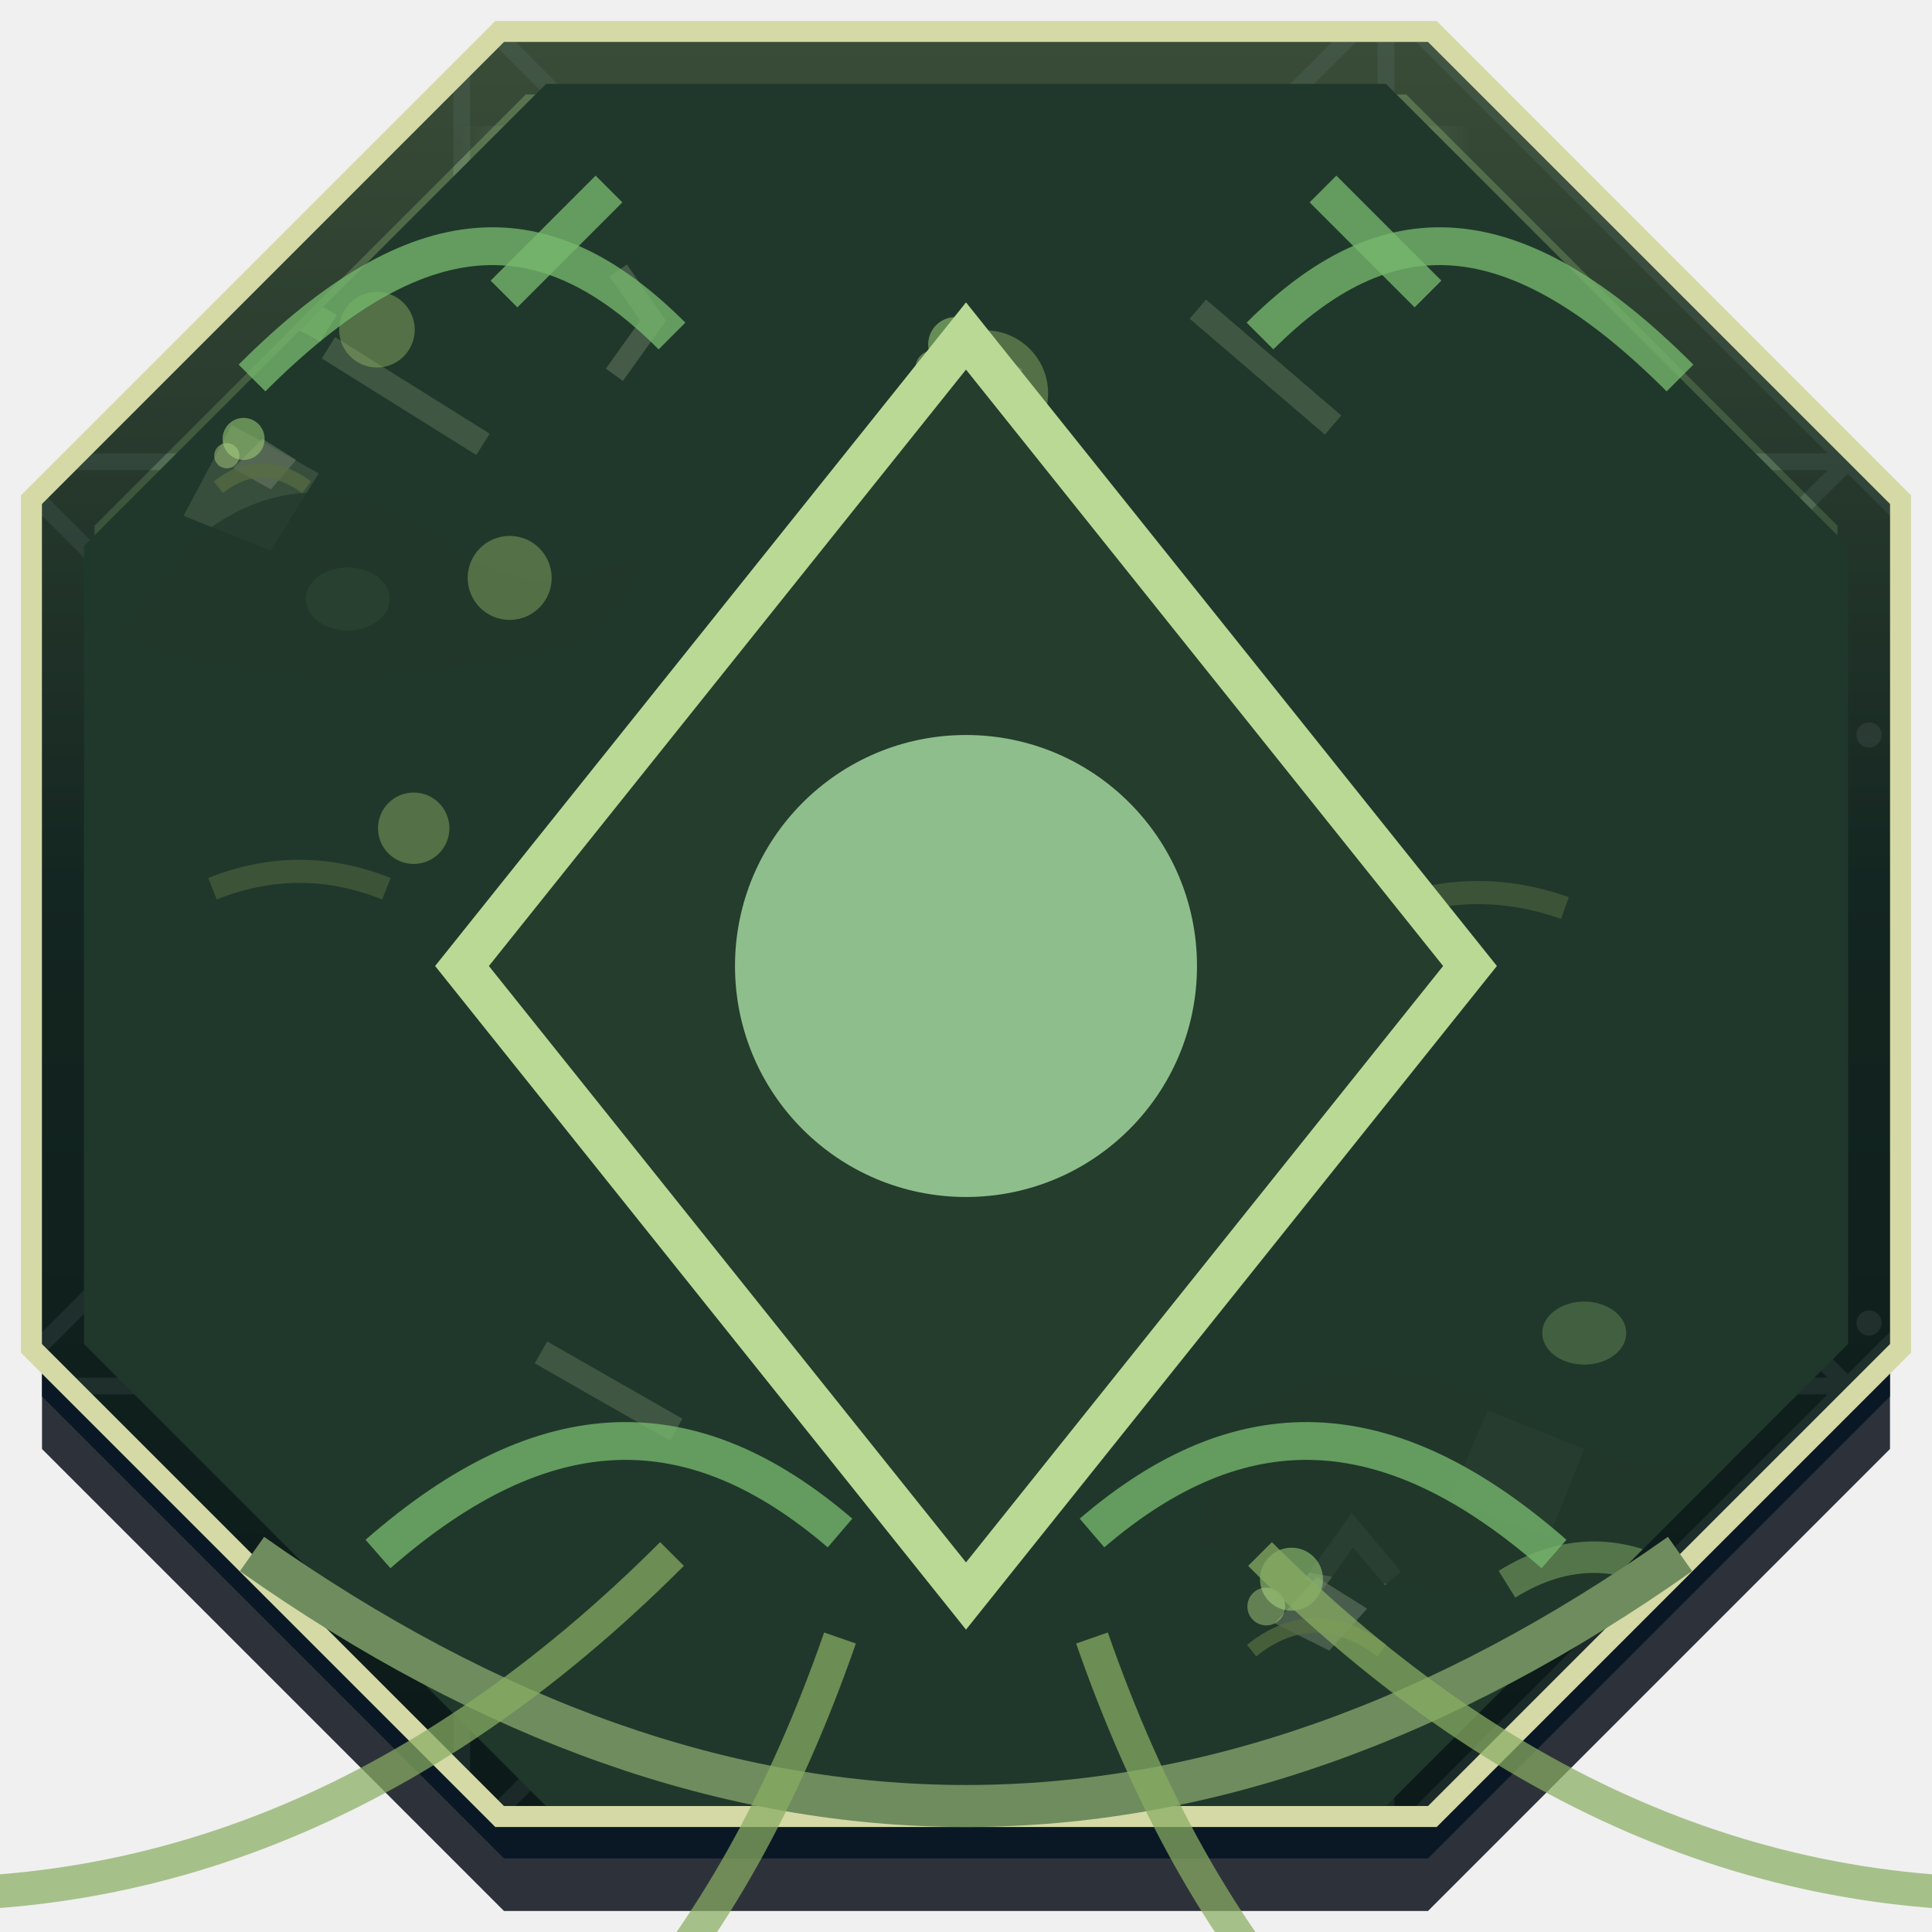
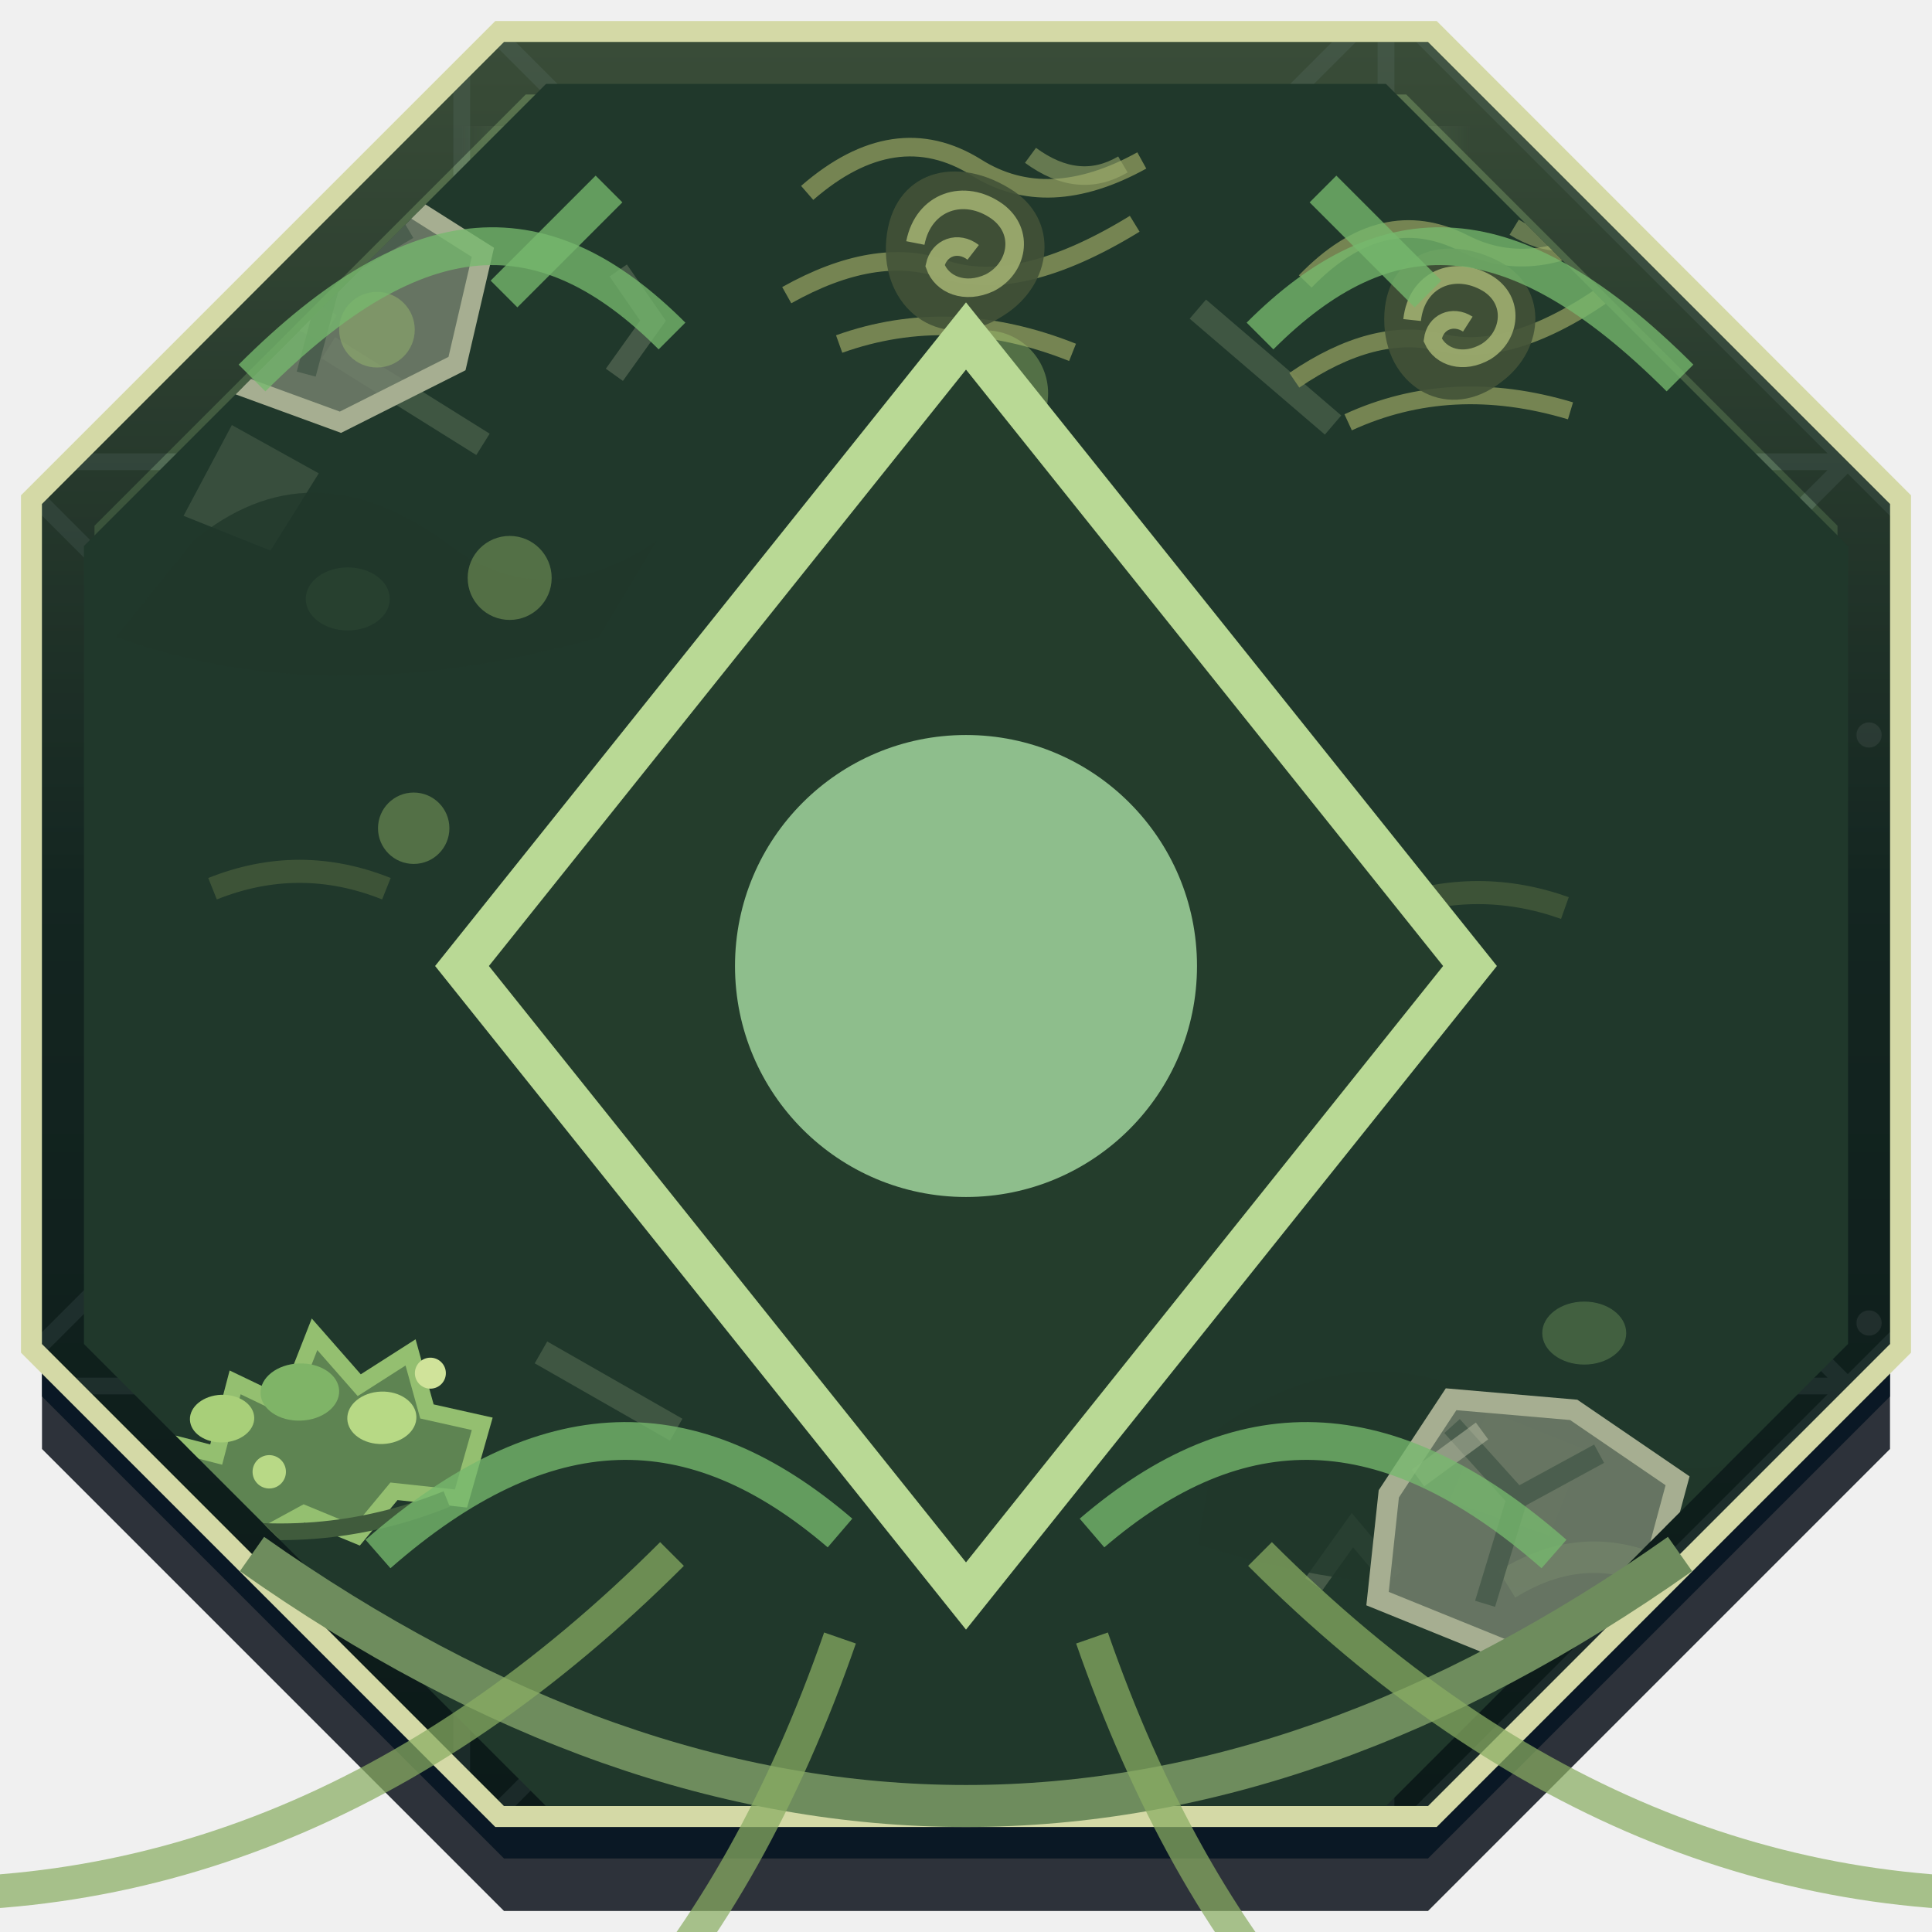
<svg xmlns="http://www.w3.org/2000/svg" width="184" height="184" viewBox="0 0 92 92" role="img" aria-label="M7 icon-container normal" data-style="m11-enchanted-forest@0.1.0" data-geometry-shape="chamfered-angular" data-corner-radius="2" data-end-cap-depth="22">
  <defs>
    <linearGradient id="m11-icon-container-92x92-normal-plate" x1="0" y1="0" x2="0" y2="1">
      <stop offset="0" stop-color="#5C7650" />
      <stop offset=".48" stop-color="#20382B" />
      <stop offset="1" stop-color="#13251E" />
    </linearGradient>
    <linearGradient id="m11-icon-container-92x92-normal-primary" x1="0" y1="0" x2="0" y2="1">
      <stop offset="0" stop-color="#F1E8C8" />
      <stop offset=".45" stop-color="#66D9B2" />
      <stop offset="1" stop-color="#2A856F" />
    </linearGradient>
    <linearGradient id="m11-icon-container-92x92-normal-energy" x1="0" y1="0" x2="1" y2="0">
      <stop offset="0" stop-color="#B8E0A5" stop-opacity="0" />
      <stop offset=".5" stop-color="#B8E0A5" stop-opacity=".86" />
      <stop offset="1" stop-color="#B8E0A5" stop-opacity="0" />
    </linearGradient>
    <pattern id="m11-icon-container-92x92-normal-grain" width="28" height="28" patternUnits="userSpaceOnUse">
      <circle cx="5" cy="7" r=".6" fill="#FFFFFF" fill-opacity=".12" />
      <circle cx="20" cy="15" r=".45" fill="#061321" fill-opacity=".2" />
    </pattern>
    <pattern id="m11-icon-container-92x92-normal-plate-pattern" width="44" height="44" patternUnits="userSpaceOnUse">
      <path d="M0 22H44M22 0V44M0 22L22 0 44 22 22 44Z" fill="none" stroke="#D8FBFF" stroke-opacity=".12" stroke-width=".8" />
    </pattern>
    <mask id="m11-icon-container-92x92-normal-mask">
      <path d="M24 2H68L90 24V64L68 86H24L2 64V24Z" fill="white" />
    </mask>
  </defs>
  <g opacity="1">
    <g id="m11-icon-container-92x92-normal-outer-shadow" data-layer="outer-shadow" transform="translate(0 5)">
      <path d="M24 2H68L90 24V64L68 86H24L2 64V24Z" fill="#020812" opacity=".82" />
    </g>
    <g id="m11-icon-container-92x92-normal-connected-depth" data-layer="connected-depth" transform="translate(0 2.5)">
      <path d="M24 2H68L90 24V64L68 86H24L2 64V24Z" fill="#071522" opacity=".9" />
    </g>
    <g id="m11-icon-container-92x92-normal-outer-frame" data-layer="outer-frame">
      <path d="M24 2H68L90 24V64L68 86H24L2 64V24Z" fill="#071421" stroke="#D4D9A6" stroke-width="2" stroke-linejoin="miter" />
    </g>
    <g id="m11-icon-container-92x92-normal-inner-plate-fill" data-layer="inner-plate-fill">
      <path d="M24 2H68L90 24V64L68 86H24L2 64V24Z" fill="url(#m11-icon-container-92x92-normal-plate)" />
    </g>
    <g id="m11-icon-container-92x92-normal-surface-grain" data-layer="surface-grain" data-material-source="m8-ice-grain" mask="url(#m11-icon-container-92x92-normal-mask)">
      <rect width="92" height="92" fill="url(#m11-icon-container-92x92-normal-grain)" />
    </g>
    <g id="m11-icon-container-92x92-normal-surface-pattern" data-layer="surface-pattern" data-material-source="m8-crystal-facet-pattern" mask="url(#m11-icon-container-92x92-normal-mask)">
      <rect width="92" height="92" fill="url(#m11-icon-container-92x92-normal-plate-pattern)" />
    </g>
    <g id="m11-icon-container-92x92-normal-side-bevel-shade" data-layer="side-bevel-shade" mask="url(#m11-icon-container-92x92-normal-mask)">
      <path d="M24 2H68L90 24V64L68 86H24L2 64V24Z" fill="none" stroke="#020812" stroke-opacity=".38" stroke-width="5" />
    </g>
    <g id="m11-icon-container-92x92-normal-top-bevel-highlight" data-layer="top-bevel-highlight" mask="url(#m11-icon-container-92x92-normal-mask)">
      <path d="M32 8H60" stroke="#FFFFFF" stroke-opacity=".55" stroke-width="3" stroke-linecap="square" />
    </g>
    <g id="m11-icon-container-92x92-normal-cold-edge-accent" data-layer="cold-edge-accent" data-material-source="m8-cold-edge-accent" mask="url(#m11-icon-container-92x92-normal-mask)">
      <rect x="22" y="6" width="48" height="8" fill="url(#m11-icon-container-92x92-normal-energy)" />
    </g>
    <g id="m11-icon-container-92x92-normal-ornament-decal" data-layer="ornament-decal" data-material-source="m7-ornament-marks" mask="url(#m11-icon-container-92x92-normal-mask)">
      <path d="M30 79h16M46 79h16" stroke="#E6FCFF" stroke-opacity=".5" stroke-width="2" />
    </g>
    <g id="m8-icon-container-crystal-focal" data-layer="crystal-focal" data-slot="editable-crystal-focal" aria-label="editable crystal focal">
      <path d="M46 31l12 15-12 15-12-15Z" fill="#A9F7FF" fill-opacity=".42" stroke="#E8FEFF" stroke-width="1.5" />
      <path d="M46 31v30M34 46h24" stroke="#D7FBFF" stroke-opacity=".8" />
      <path d="M46 36l7 10-7 10-7-10Z" fill="#FFFFFF" fill-opacity=".5" />
    </g>
    <g id="m11-icon-container-material-stack" data-layer="forest-material-stack" data-material-families="weathered-stone,dark-wood,moss-lichen">
      <path d="M26 4H66L88 26V64L66 86H26L4 64V26Z" fill="#20382B" />
    </g>
    <g id="m11-icon-container-material-detail" data-layer="forest-material-detail" data-material-channels="stone-chips,wood-grain,moss-mask" data-detail-scale="component">
      <path d="M15.64 16.56l7.36 4.6M57.04 14.72l6.44 5.52M25.76 64.4l6.44 3.68" stroke="#6B8063" stroke-width="1.2" stroke-opacity=".72" />
    </g>
    <g id="m11-icon-container-material-face-depth" data-layer="forest-material-face-depth" data-material-source="shared-face-geometry">
      <clipPath id="m11-icon-container-face-clip">
        <path d="M26 4H66L88 26V64L66 86H26L4 64V26Z" />
      </clipPath>
      <g clip-path="url(#m11-icon-container-face-clip)">
        <g data-layer="forest-weathered-stone">
          <path d="M11.04 20.24l4.14 2.3 -2.3 3.68 -4.14 -1.656ZM70.84 67.16l4.6 1.84 -1.656 4.14 -4.784 -1.656Z" fill="#7C8D70" fill-opacity=".45" />
          <path d="M29.44 12.88l1.656 2.392 -1.84 2.576M62.56 75.44l1.84 -2.576 1.932 2.3" fill="none" stroke="#9BA687" stroke-width="1" stroke-opacity=".55" />
        </g>
        <g data-layer="forest-dark-wood-grain">
          <path d="M10.12 42.32q4.14 -1.656 8.28 0M38.64 46.92q3.68 1.656 7.36 0M66.24 43.24q4.14 -1.472 8.28 0" fill="none" stroke="#72854C" stroke-width="1.1" stroke-opacity=".62" />
        </g>
        <g data-layer="forest-moss-growth-mask" fill="#9BCB78" fill-opacity=".48">
          <ellipse cx="16.56" cy="28.52" rx="2" ry="1.5" />
          <ellipse cx="75.44" cy="63.48" rx="2" ry="1.5" />
        </g>
      </g>
    </g>
    <g id="m11-icon-container-material-restraint" data-layer="forest-material-restraint" data-restraint="edge-anchored-low-opacity">
      <clipPath id="m11-icon-container-restraint-clip">
        <path d="M26 4H66L88 26V64L66 86H26L4 64V26Z" />
      </clipPath>
      <g clip-path="url(#m11-icon-container-restraint-clip)">
        <path d="M0 0H92V92H0Z" fill="#20382B" fill-opacity=".42" />
        <g data-layer="forest-moss-edge-anchor" fill="#20382B" fill-opacity=".78">
          <path d="M9.2 25.76q5.52 -4.6 11.96 0q4.6 3.68 10.12 -.01l-2.76 4.6q-12.88 3.68 -23 -.02Z" />
          <path d="M57.96 68.08q7.36 -5.52 15.64 -.01q7.36 3.68 12.88 -.03l-1.84 5.52q-14.72 4.14 -27.6 -.01Z" />
        </g>
        <path d="M7.36 15.64q4.14 -2.576 8.28 0M71.76 75.44q4.14 -2.576 8.28 0" fill="none" stroke="#9BCB78" stroke-width="1.5" stroke-opacity=".42" />
      </g>
    </g>
-     <g id="m11-icon-container-authored-material-clusters" data-layer="forest-authored-material-clusters" data-variation-seed="51731" data-cluster-count="4" data-cluster-scale="component">
+     <g id="m11-icon-container-authored-material-clusters" data-layer="forest-authored-material-clusters" data-material-families="stone,wood,moss" data-variation-seed="51731" data-cluster-count="5" data-cluster-scale="component" data-placement="component-aware">
      <clipPath id="m11-icon-container-cluster-clip">
        <path d="M26 4H66L88 26V64L66 86H26L4 64V26Z" />
      </clipPath>
      <g clip-path="url(#m11-icon-container-cluster-clip)">
-         <g data-layer="forest-authored-cluster" data-material-families="stone,wood,moss" transform="translate(47.1 17.6)">
-           <path d="M-2.3 0.6l1.8 -1.9l2.1 1.3l-1.5 1.8Z" fill="#71806A" fill-opacity=".52" />
-           <path d="M-3.3 1.8q2.6 -2.1 5.4 0" fill="none" stroke="#566D42" stroke-width="0.7" stroke-opacity=".72" />
-           <circle cx="-1.6" cy="-1.2" r="1.3" fill="#9BCB78" fill-opacity=".58" />
-           <circle cx="-2.7" cy="-0.1" r="0.8" fill="#B5D887" fill-opacity=".45" />
+         <g data-layer="forest-authored-cluster" data-cluster-kind="stone-chip" transform="translate(16.6 14.2) rotate(-4)">
+           <g data-layer="forest-stone-chip-cluster" data-material-family="stone" transform="scale(1.333)">
+             <path d="M-4.8-1.2l2.2-3.1 4.1.5 3.4 2.5-1.2 3.9-4.3 1.8-4.7-2.1Z" fill="#75816E" fill-opacity=".82" stroke="#A6AE91" stroke-width="0.70" />
+             <path d="M-2.6-3.4l2.1 2.5 2.8-1.4M-.5-.9l-1.2 3.5" fill="none" stroke="#495C4C" stroke-width="0.70" stroke-opacity=".9" />
+             <path d="M-3.8-1.7l2.2-1.5" stroke="#C0C5A9" stroke-width="0.70" stroke-opacity=".48" />
+           </g>
        </g>
-         <g data-layer="forest-authored-cluster" data-material-families="stone,wood,moss" transform="translate(12.9 21.8)">
-           <path d="M-1.8 0.5l1.4 -1.4l1.6 1.0l-1.2 1.4Z" fill="#71806A" fill-opacity=".52" />
-           <path d="M-2.5 1.4q2.0 -1.6 4.2 0" fill="none" stroke="#566D42" stroke-width="0.7" stroke-opacity=".72" />
-           <circle cx="-1.3" cy="-0.9" r="1.0" fill="#9BCB78" fill-opacity=".58" />
-           <circle cx="-2.1" cy="-0.1" r="0.6" fill="#B5D887" fill-opacity=".45" />
+         <g data-layer="forest-authored-cluster" data-cluster-kind="wood-knot" transform="translate(69.4 14.6) rotate(-1)">
+           <g data-layer="forest-wood-knot-cluster" data-material-family="wood" transform="scale(1.204)">
+             <path d="M-6.5 2.8q3.2-2.1 5.8-1.4 2.9.8 7.1-2.2M-6-1.1q3.1-3.1 6.3-1.4 2.8 1.5 6.2-.7M-4.4 4.5q4.1-1.8 8.8-.3" fill="none" stroke="#7F8D57" stroke-width="0.70" stroke-opacity=".9" />
+             <path d="M-2.9.7c-.1-2.7 2.2-3.7 4.5-2.5 2 1 1.9 3.5.1 4.8-2.1 1.6-4.5.2-4.6-2.3Z" fill="#435238" fill-opacity=".9" />
+             <path d="M-1.8.5c.2-1.6 1.7-2.2 3-1.4 1.1.7.9 2.1-.1 2.7-.9.5-1.8.2-2.1-.5.1-.7.8-1 1.4-.6" fill="none" stroke="#A0AE70" stroke-width="0.70" stroke-opacity=".9" />
+             <path d="M2.3-3.1q1.9 1.2 3.5.1" fill="none" stroke="#A0AE70" stroke-width="0.70" stroke-opacity=".55" />
+           </g>
        </g>
-         <g data-layer="forest-authored-cluster" data-material-families="stone,wood,moss" transform="translate(46.9 67.5)">
-           <path d="M-1.5 0.4l1.1 -1.2l1.4 0.8l-1.0 1.1Z" fill="#71806A" fill-opacity=".52" />
-           <path d="M-2.1 1.1q1.7 -1.4 3.5 0" fill="none" stroke="#566D42" stroke-width="0.7" stroke-opacity=".72" />
-           <circle cx="-1.1" cy="-0.8" r="0.8" fill="#9BCB78" fill-opacity=".58" />
-           <circle cx="-1.8" cy="-0.1" r="0.5" fill="#B5D887" fill-opacity=".45" />
+         <g data-layer="forest-authored-cluster" data-cluster-kind="moss-lichen" transform="translate(14.8 68.2) rotate(-2)">
+           <g data-layer="forest-moss-lichen-cluster" data-material-family="moss" transform="scale(1.135)">
+             <path d="M-6.5 3.4l.8-3.1 1.7.5.9-3 2.1 1.1 1.3-3 1.8 2.2 2.2-1.3.6 2.5 2.3.6-1 3.1-2.8-.4-1.6 1.8-2.2-1-2.4 1.2-1.8-1.3Z" fill="#668E58" fill-opacity=".88" stroke="#94BF70" stroke-width="0.70" />
+             <ellipse cx="-3.7" cy="-.7" rx="1.35" ry="1" fill="#A8CF79" />
+             <ellipse cx="-.4" cy="-1.7" rx="1.65" ry="1.2" fill="#7FB467" />
+             <ellipse cx="3" cy="-.5" rx="1.45" ry="1.1" fill="#B7D985" />
+             <circle cx="5.1" cy="-2.3" r=".65" fill="#D0E39A" />
+             <circle cx="-1.8" cy="1.6" r=".7" fill="#B8D986" />
+             <path d="M-5.7 3.5q5.8 1.5 11.3-.5" fill="none" stroke="#405B3C" stroke-width="0.70" />
+           </g>
        </g>
-         <g data-layer="forest-authored-cluster" data-material-families="stone,wood,moss" transform="translate(63.4 76.6)">
-           <path d="M-2.7 0.7l2.0 -2.2l2.4 1.5l-1.8 2.0Z" fill="#71806A" fill-opacity=".52" />
-           <path d="M-3.8 2.0q3.0 -2.4 6.2 0" fill="none" stroke="#566D42" stroke-width="0.7" stroke-opacity=".72" />
-           <circle cx="-1.9" cy="-1.4" r="1.5" fill="#9BCB78" fill-opacity=".58" />
-           <circle cx="-3.1" cy="-0.1" r="0.9" fill="#B5D887" fill-opacity=".45" />
+         <g data-layer="forest-authored-cluster" data-cluster-kind="stone-chip" transform="translate(73.0 72.6) rotate(-2)">
+           <g data-layer="forest-stone-chip-cluster" data-material-family="stone" transform="scale(1.419)">
+             <path d="M-4.8-1.2l2.2-3.1 4.1.5 3.4 2.5-1.2 3.9-4.3 1.8-4.7-2.1Z" fill="#75816E" fill-opacity=".82" stroke="#A6AE91" stroke-width="0.70" />
+             <path d="M-2.6-3.4l2.1 2.5 2.8-1.4M-.5-.9l-1.2 3.5" fill="none" stroke="#495C4C" stroke-width="0.70" stroke-opacity=".9" />
+             <path d="M-3.8-1.7l2.2-1.5" stroke="#C0C5A9" stroke-width="0.70" stroke-opacity=".48" />
+           </g>
+         </g>
+         <g data-layer="forest-authored-cluster" data-cluster-kind="wood-knot" transform="translate(45.9 11.1) rotate(4)">
+           <g data-layer="forest-wood-knot-cluster" data-material-family="wood" transform="scale(1.263)">
+             <path d="M-6.5 2.8q3.2-2.1 5.8-1.4 2.9.8 7.1-2.2M-6-1.1q3.1-3.1 6.3-1.4 2.8 1.5 6.2-.7M-4.4 4.5q4.1-1.8 8.8-.3" fill="none" stroke="#7F8D57" stroke-width="0.70" stroke-opacity=".9" />
+             <path d="M-2.9.7c-.1-2.7 2.2-3.7 4.5-2.5 2 1 1.9 3.5.1 4.8-2.1 1.6-4.5.2-4.6-2.3Z" fill="#435238" fill-opacity=".9" />
+             <path d="M-1.8.5c.2-1.6 1.7-2.2 3-1.4 1.1.7.9 2.1-.1 2.7-.9.5-1.8.2-2.1-.5.1-.7.8-1 1.4-.6" fill="none" stroke="#A0AE70" stroke-width="0.70" stroke-opacity=".9" />
+             <path d="M2.3-3.1q1.9 1.2 3.5.1" fill="none" stroke="#A0AE70" stroke-width="0.70" stroke-opacity=".55" />
+           </g>
        </g>
      </g>
    </g>
    <g id="m11-icon-container-moss-variation" data-layer="forest-variation" data-variation-seed="51731" data-variation-baseline="false" fill="#A6CC72" fill-opacity=".38">
      <circle cx="46.91" cy="18.73" r="3.0" />
      <circle cx="45.56" cy="36.43" r="2.4" />
      <circle cx="17.95" cy="15.70" r="1.8" />
      <circle cx="24.27" cy="27.52" r="2.0" />
      <circle cx="42.80" cy="49.85" r="2.0" />
      <circle cx="46.78" cy="68.32" r="2.0" />
      <circle cx="19.70" cy="39.44" r="1.7" />
    </g>
    <g id="m11-icon-container-leaf-vine-ornament" data-layer="forest-ornament" data-ornament="leaf-vine" data-ornament-count="4" fill="none" stroke="#76B86D" stroke-opacity=".78" stroke-width="1.8">
      <path d="M12 18c8-8 14-8 20-2M80 18c-8-8-14-8-20-2M18 74c8-7 15-7 22-1M74 74c-8-7-15-7-22-1" />
      <path d="M24 14l5-5M68 14l-5-5" />
    </g>
    <g id="m11-icon-container-luminous-seed" data-layer="luminous-seed-focal" data-focal="m11-luminous-seed" data-halo-opacity=".40" data-halo-extent-ratio=".12">
      <circle cx="46" cy="46" r="11.04" fill="#65D5A4" fill-opacity=".40" />
      <path d="M46 16l24 30-24 30-24-30Z" fill="#243D2C" stroke="#B9D995" stroke-width="2" />
      <circle cx="46" cy="46" r="11" fill="#B8F0B2" fill-opacity=".72" />
    </g>
    <g id="m11-icon-container-seed-support" data-layer="forest-focal-support" fill="none" stroke="#6E8C5D" stroke-width="2">
      <path d="M12 74Q46 98 80 74" />
    </g>
    <g id="m11-icon-container-seed-roots" data-layer="forest-focal-roots" data-focal-depth="seed-support-roots" fill="none" stroke="#89AE63" stroke-opacity=".72" stroke-width="1.6">
      <path d="M32 74q-18 18-40 16M60 74q18 18 40 16M40 78q-8 23-26 29M52 78q8 23 26 29" />
    </g>
    <g id="m11-enchanted-forest-icon-container-content" data-layer="content" data-slot="editable-icon-container-content" data-safe-x="36" data-safe-y="8" data-safe-width="20" data-safe-height="74" />
  </g>
</svg>
